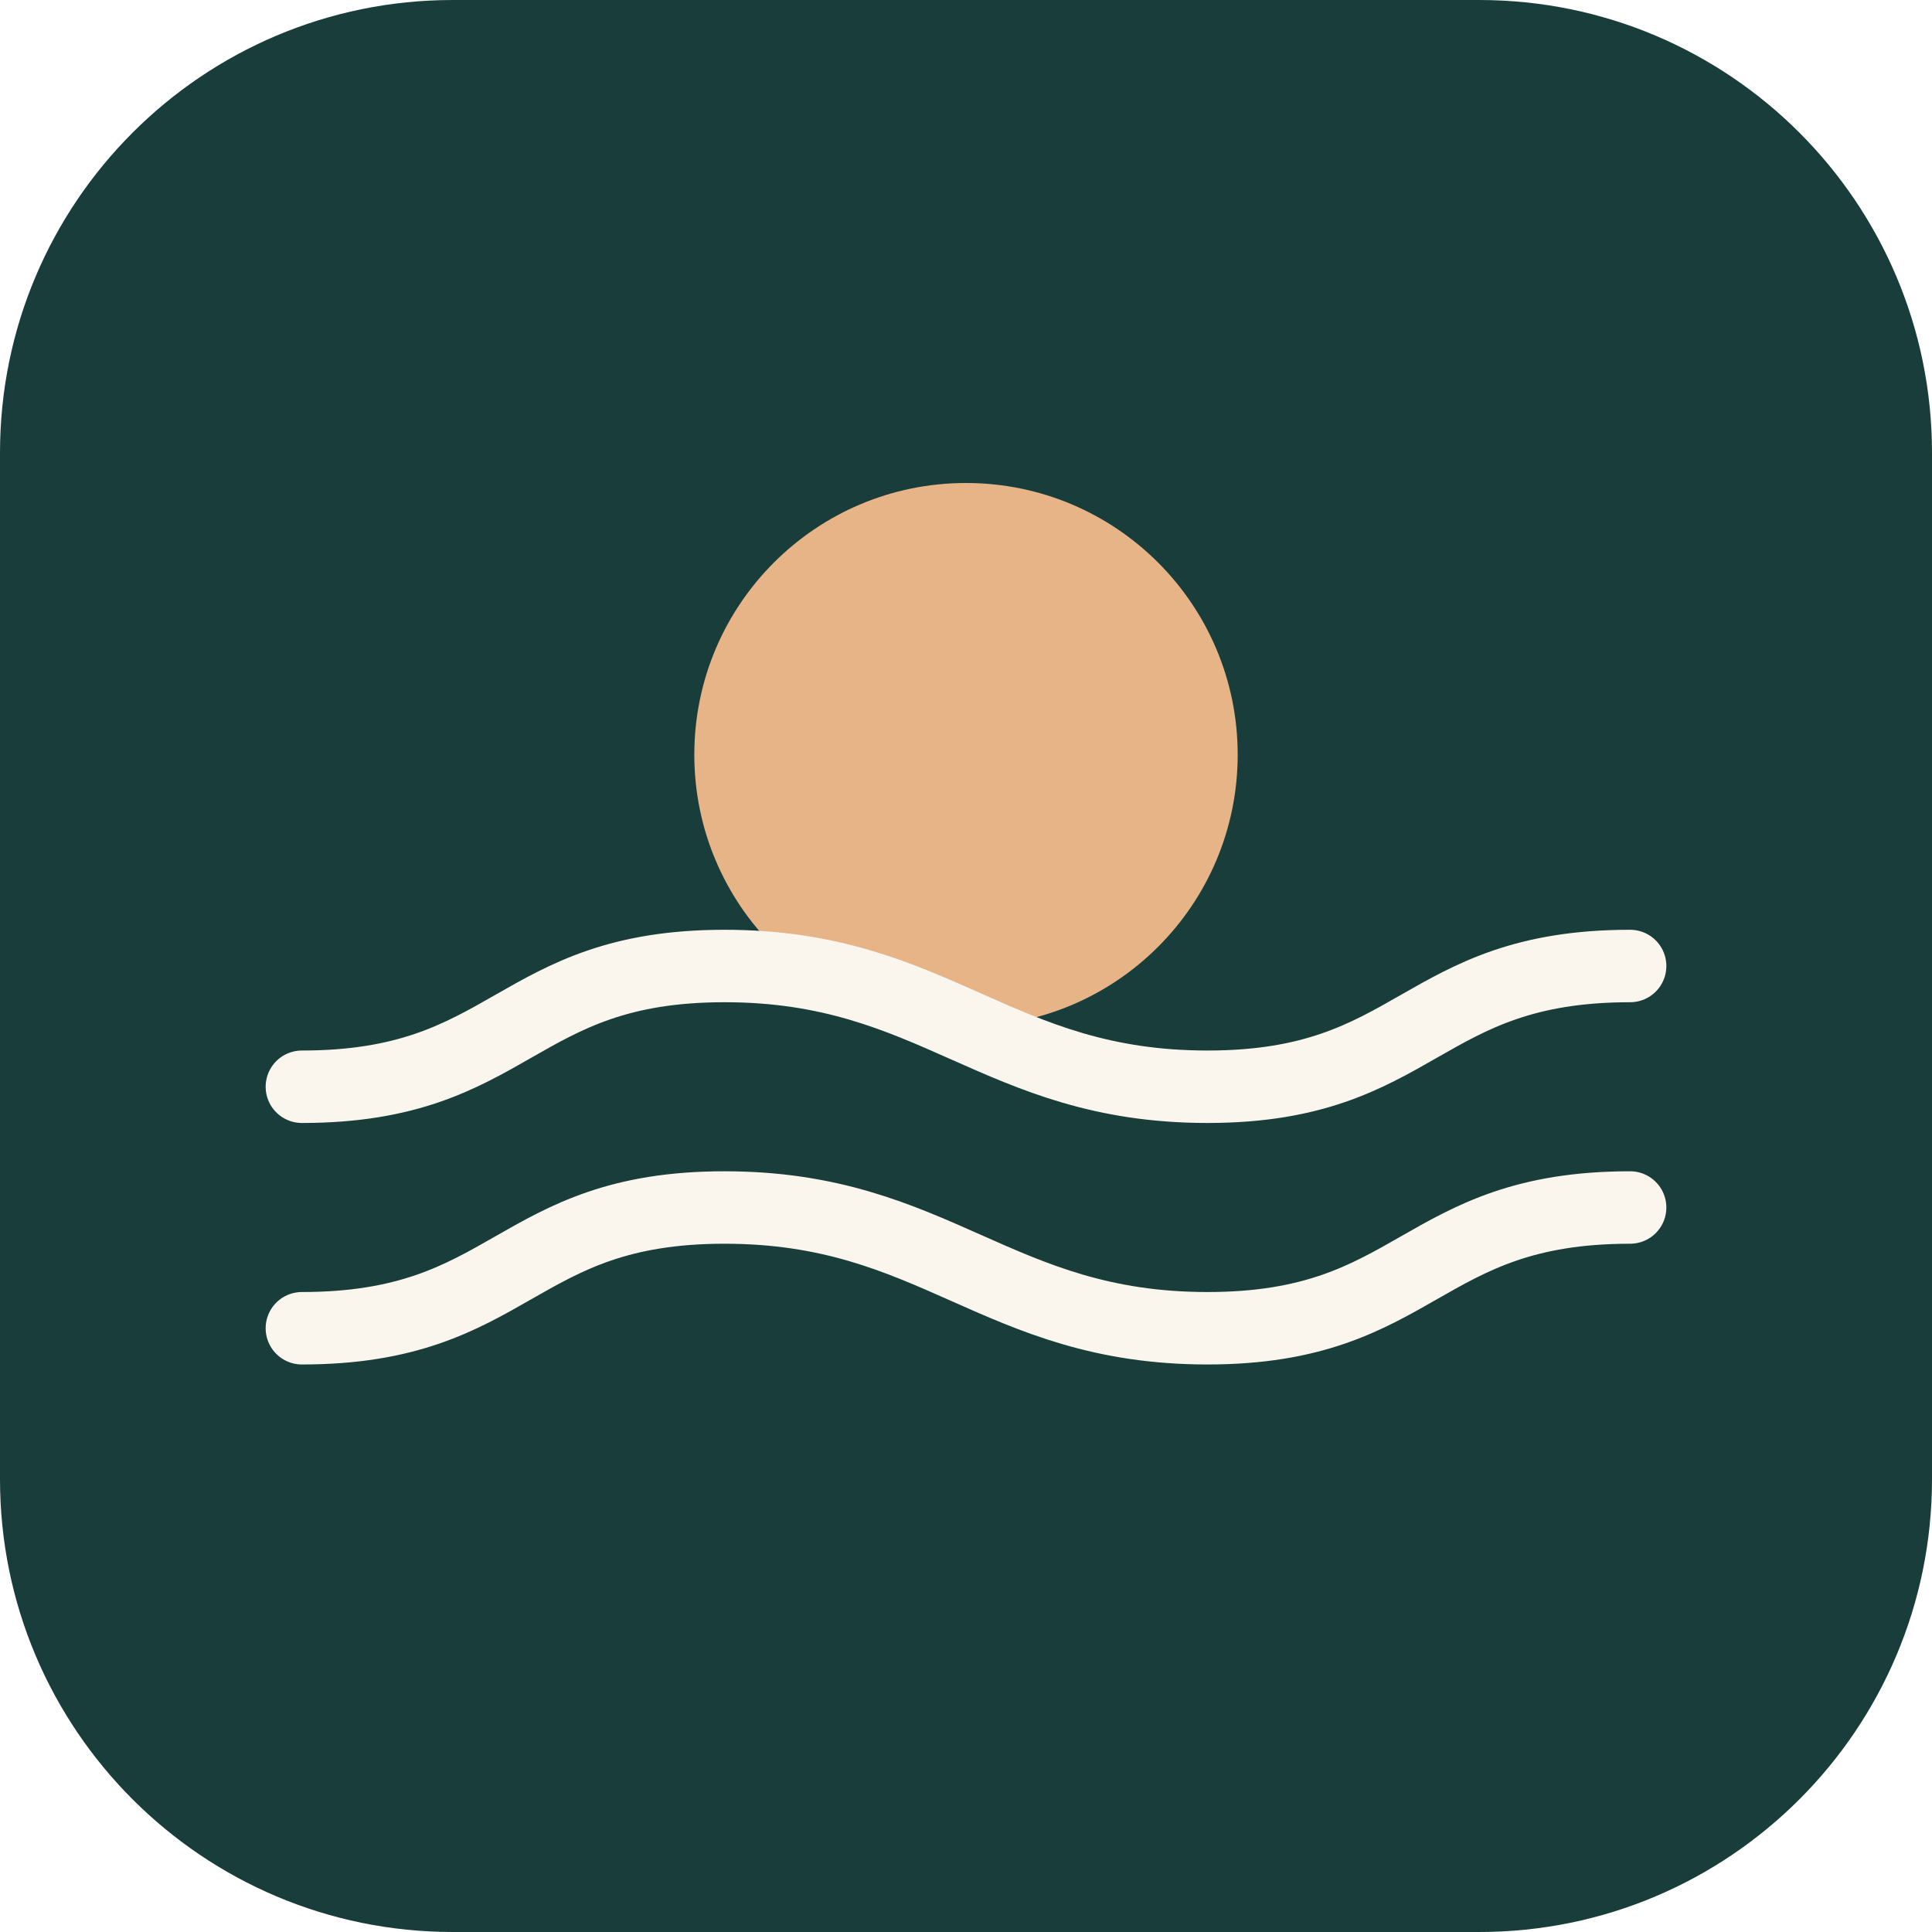
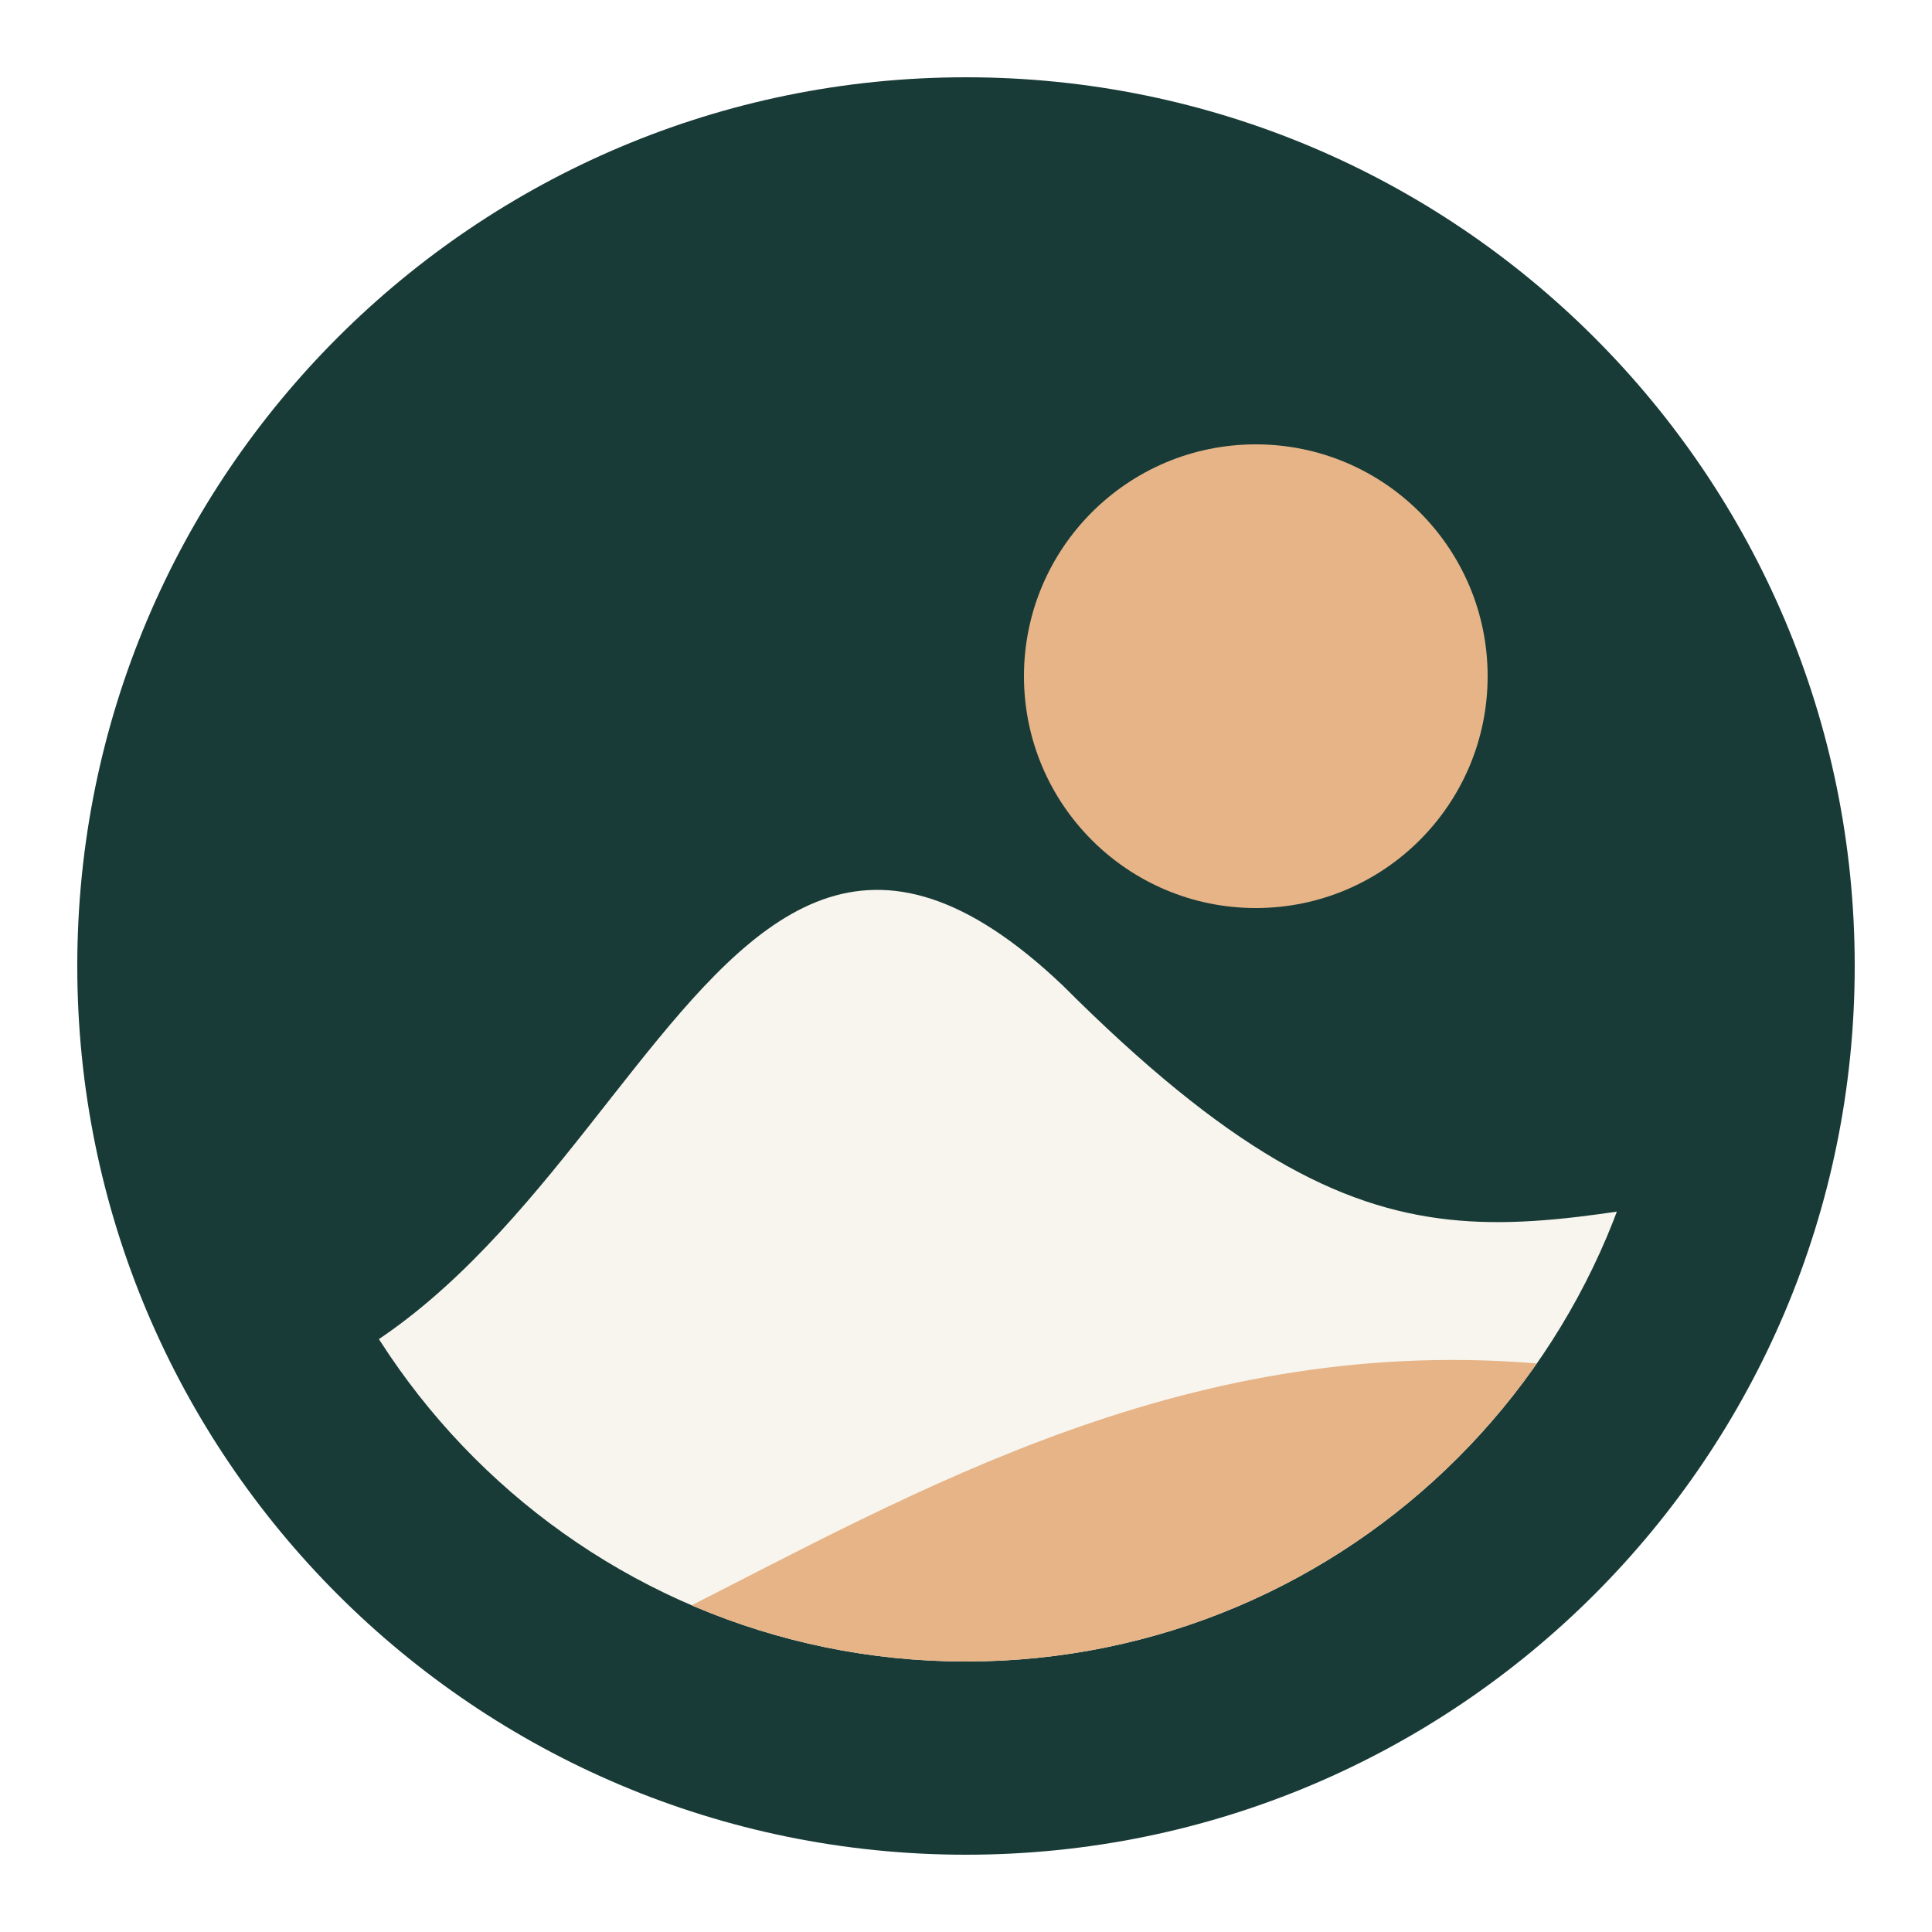
- <svg xmlns="http://www.w3.org/2000/svg" viewBox="0 0 64 64">
-   <rect width="64" height="64" rx="15" fill="#193d3a" />
-   <circle cx="32" cy="25" r="9" fill="#e6b487" />
-   <path d="M10 36c7 0 7-4 14-4s9 4 16 4 7-4 14-4M10 44c7 0 7-4 14-4s9 4 16 4 7-4 14-4" fill="none" stroke="#faf6ed" stroke-width="2.4" stroke-linecap="round" />
+ <svg xmlns="http://www.w3.org/2000/svg" viewBox="0 0 100 100">
+   <defs>
+     <clipPath id="cape-seal-landscape">
+       <circle cx="50" cy="50" r="36" />
+     </clipPath>
+   </defs>
+   <circle cx="50" cy="50" r="46" fill="#193b37" />
+   <g clip-path="url(#cape-seal-landscape)" transform="translate(0 100) scale(1 -1)">
+     <circle cx="65" cy="65" r="12" fill="#e6b487" />
+     <path d="M7 27 C32 26 35 68 55 49 C72 32 78 37 95 39 V0 H7 Z" fill="#f8f5ee" />
+     <path d="M7 10 C32 4 53 41 95 26 V0 H7 Z" fill="#e6b487" />
+   </g>
</svg>
